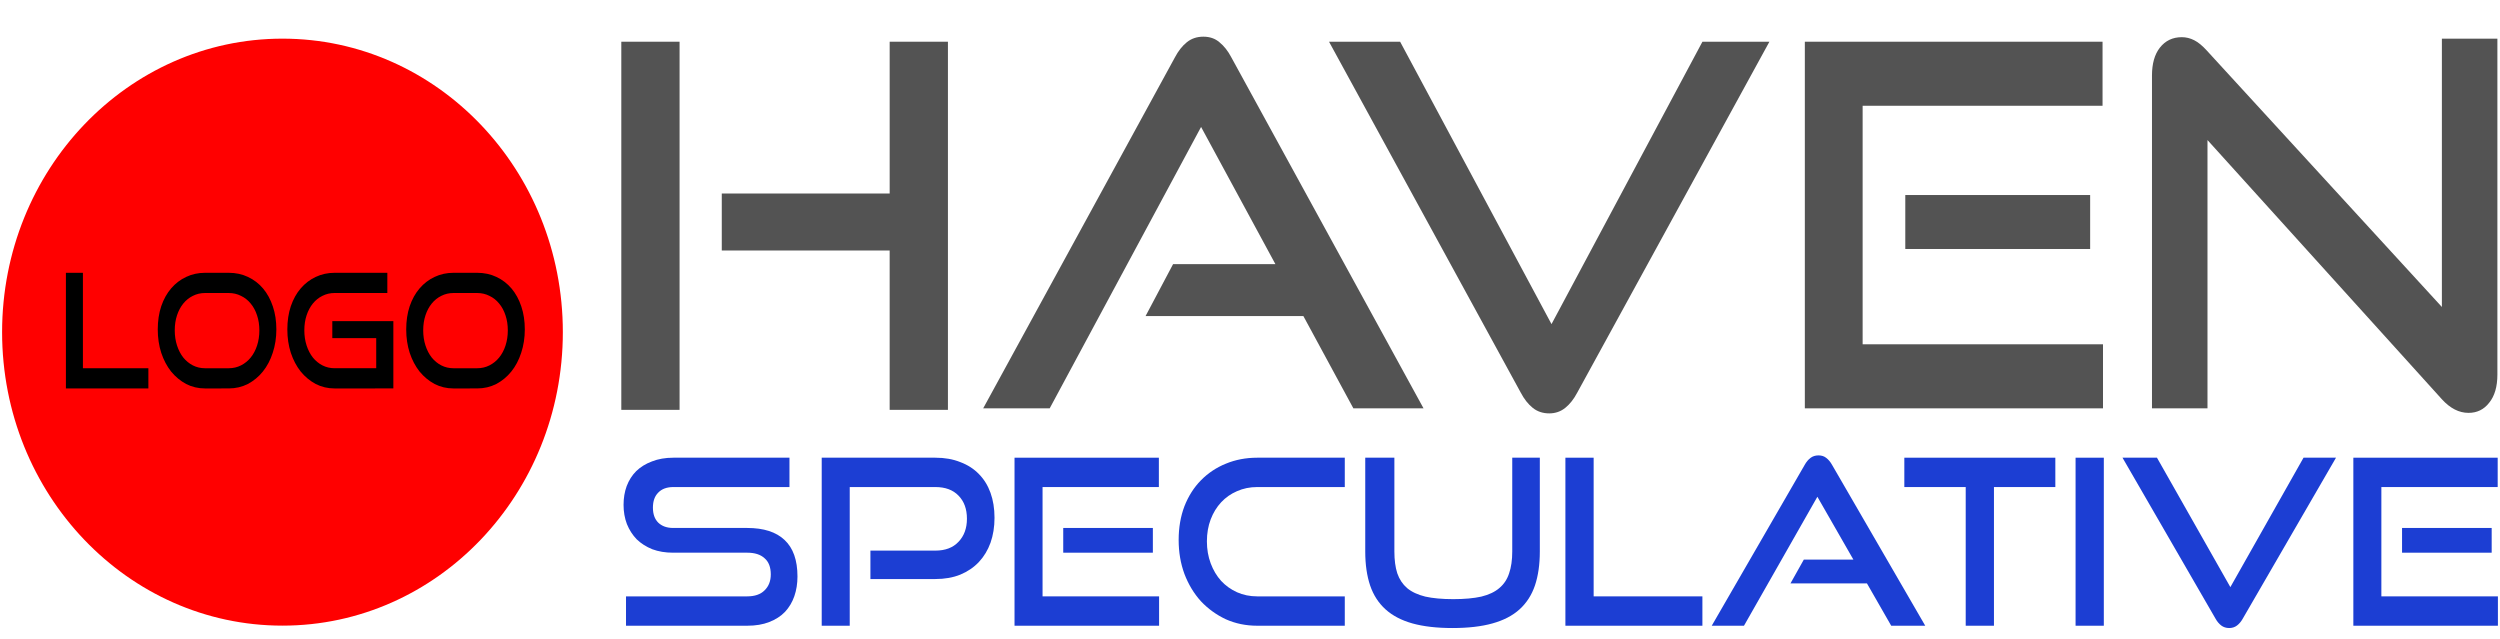
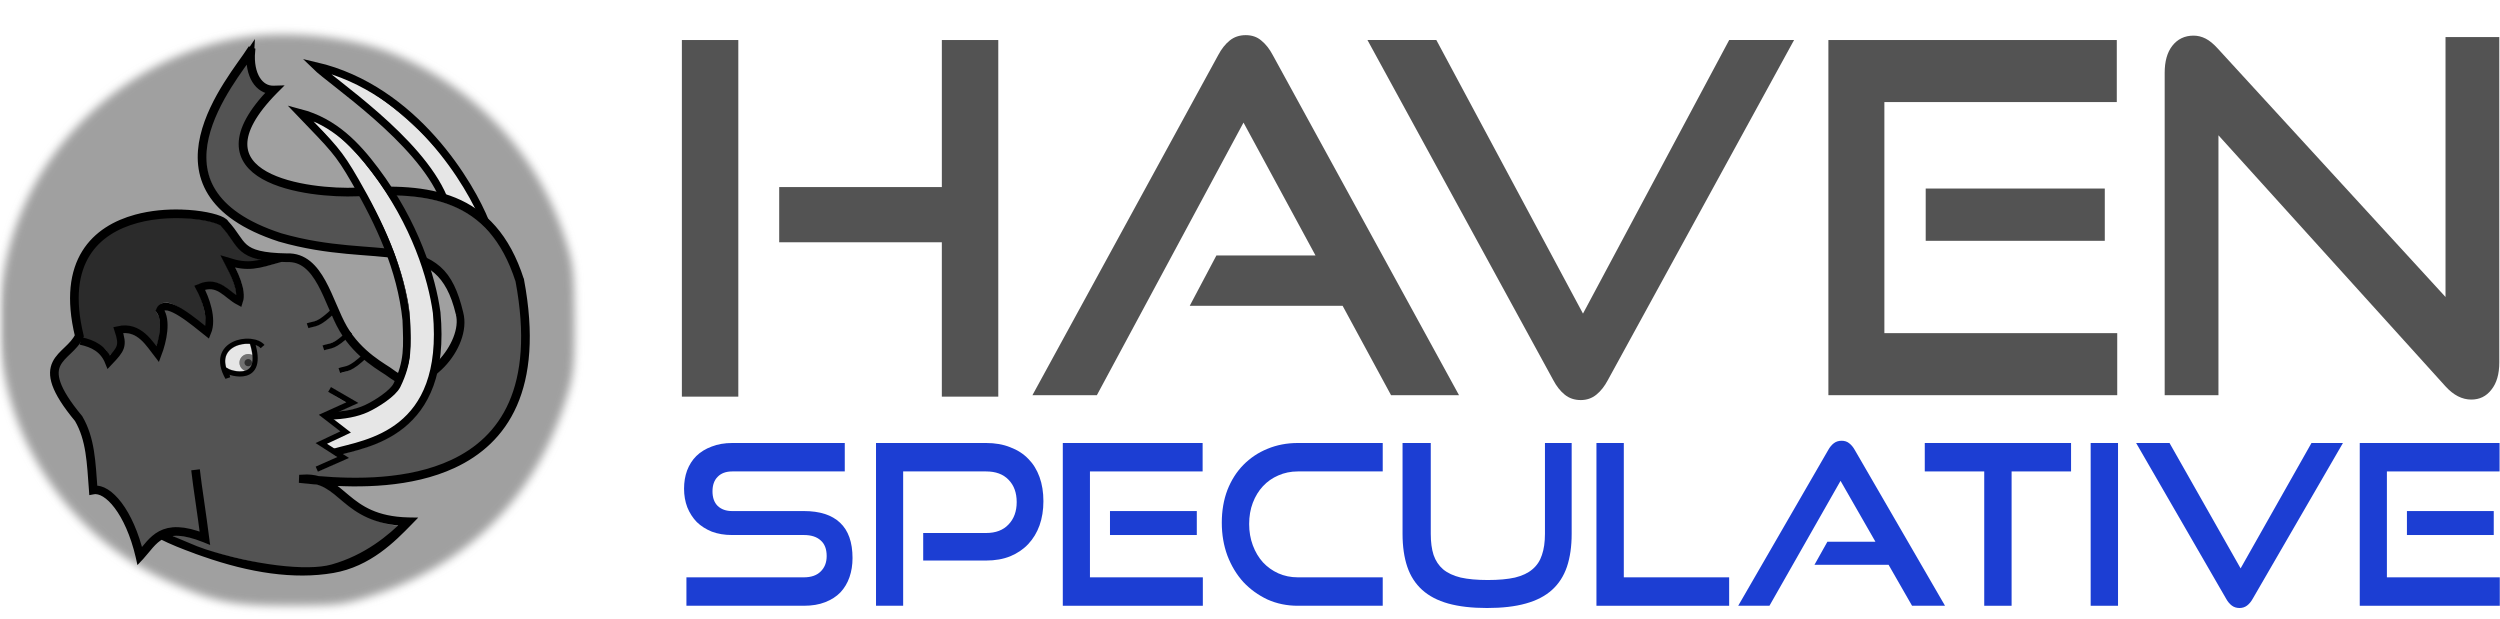
- <svg xmlns="http://www.w3.org/2000/svg" width="238.549" height="60.927" viewBox="0 0 238.549 60.927" version="1.1" id="svg2">
-   <defs id="defs8" />
-   <g transform="matrix(1.002341,0,0,0.9058051,-69.2762,40.40416)" style="font-style:normal;font-variant:normal;font-weight:normal;font-stretch:normal;font-size:37.413px;line-height:125%;font-family:'Good Times';-inkscape-font-specification:'Good Times, Normal';text-align:start;letter-spacing:0px;word-spacing:0px;writing-mode:lr-tb;text-anchor:start;fill:#000000;fill-opacity:0.675;stroke:none;stroke-width:1px;stroke-linecap:butt;stroke-linejoin:miter;stroke-opacity:1" id="text3348">
+ <svg xmlns="http://www.w3.org/2000/svg" xmlns:ns1="http://www.openswatchbook.org/uri/2009/osb" width="246.25" height="60.927" viewBox="0 0 246.25 60.927" version="1.1" id="svg2">
+   <defs id="defs8">
+     <linearGradient id="linearGradient3983" ns1:paint="solid">
+       <stop style="stop-color:#535353;stop-opacity:1;" offset="0" id="stop3981" />
+     </linearGradient>
+     <filter style="color-interpolation-filters:sRGB" id="filter2027" x="-0.017" width="1.034" y="-0.017" height="1.034">
+       <feGaussianBlur stdDeviation="0.397" id="feGaussianBlur2029" />
+     </filter>
+   </defs>
+   <g id="layer5" style="display:inline">
+     <path style="opacity:0.551;mix-blend-mode:normal;fill:#535353;stroke-width:0.312;filter:url(#filter2027)" d="M 23.842,3.688 C 15.211,5.049 7.256,10.809 3.134,18.681 c -4.215,8.05 -4.24,17.882 -0.065,25.809 3.06,5.81 7.799,10.26 13.722,12.884 4.418,1.957 6.146,2.291 11.8,2.277 4.563,-0.012 5.181,-0.081 7.683,-0.866 9.862,-3.095 16.565,-9.871 19.604,-19.816 0.633,-2.072 0.722,-3.028 0.7,-7.535 -0.023,-4.691 -0.103,-5.405 -0.883,-7.83 C 53.021,15.277 46.983,8.719 38.887,5.349 34.794,3.644 28.515,2.951 23.842,3.688 Z" id="path63" />
+   </g>
+   <g id="layer8" style="display:inline;mix-blend-mode:normal">
+     <path style="opacity:1;fill:#535353;fill-opacity:1;stroke:#535353;stroke-width:0.031;stroke-linejoin:miter;stroke-miterlimit:4;stroke-dasharray:none;stroke-dashoffset:0;stroke-opacity:1" d="m 27.609,56.242 c 2.354,0 -3.915,-1.067 -6.329,-1.778 -1.045,-0.308 -1.884,-0.29 -3.567,-1.263 l -0.787,-0.455 0.515,0.005 c 0.469,0.005 1.663,0.17 2.541,0.529 0.342,0.14 0.64,0.255 0.662,0.255 0.045,0 -0.074,-0.048 -0.588,-3.727 -0.204,-1.461 -0.328,-2.745 -0.351,-2.978 -0.024,-0.233 -0.066,-0.438 -0.094,-0.455 -0.028,-0.017 -0.043,-0.044 -0.272,-0.02 l -0.416,0.043 0.042,0.381 c 0.042,0.388 0.701,5.148 0.763,5.508 l 0.034,0.197 -0.387,-0.12 c -0.213,-0.066 -0.625,-0.162 -0.916,-0.213 -1.675,-0.292 -3.043,0.25 -4.172,1.533 -0.166,0.189 -0.314,0.344 -0.329,0.344 -0.015,0 -0.159,-0.38 -0.32,-0.844 -0.67,-1.926 -1.296,-3.214 -2.284,-4.208 -0.418,-0.421 -0.747,-0.711 -1.105,-0.883 -0.255,-0.122 -0.525,-0.222 -0.6,-0.222 -0.165,0 -0.187,-0.089 -0.241,-0.969 C 9.3,45.183 8.996,43.637 8.659,42.608 8.362,41.702 8.12,41.167 7.502,40.379 6.279,38.821 5.568,37.473 5.629,36.641 5.67,36.077 5.899,35.792 6.805,34.818 l 0.994,-1.069 0.388,0.106 c 1.177,0.322 1.947,0.97 2.402,2.226 0.04,0.109 0.108,0.058 0.542,-0.406 1.023,-1.094 1.12,-1.496 1.051,-2.247 -0.021,-0.23 -0.057,-0.485 -0.081,-0.567 -0.042,-0.149 -0.039,-0.15 0.295,-0.107 0.79,0.101 1.501,0.491 2.564,1.878 0.475,0.62 0.596,0.906 0.627,0.847 0.144,-0.268 0.584,-1.701 0.689,-2.24 0.194,-1.003 0.038,-2.096 -0.213,-2.684 -0.042,-0.098 -0.157,-0.224 0.132,-0.072 0.639,0.143 1.734,0.424 3.287,1.662 0.545,0.434 0.997,0.78 1.006,0.769 0.008,-0.011 0.094,-0.217 0.191,-0.458 0.403,-1.003 0.115,-2.207 -0.556,-3.764 -0.1,-0.233 -0.1,-0.233 0.061,-0.274 0.236,-0.059 0.864,8.45e-4 1.168,0.152 0.146,0.073 0.54,0.342 0.875,0.598 0.501,0.383 1.406,0.959 1.506,0.959 0.086,0 0.25,-0.845 0.243,-1.25 -0.011,-0.694 -0.262,-1.281 -0.843,-2.618 -0.021,-0.048 0.098,-0.044 0.395,0.013 0.551,0.107 1.672,0.105 2.277,-0.003 0.856,-0.153 1.929,-0.477 1.929,-0.583 0,-0.082 0.084,-0.09 0.575,-0.059 1.487,0.096 2.58,1.105 3.834,3.968 0.204,0.466 0.423,1.002 0.397,1.025 -0.798,0.688 -1.248,1.013 -1.828,1.134 -0.18,0.037 -0.343,0.094 -0.363,0.127 -0.049,0.079 0.012,0.374 0.089,0.374 0.034,0 0.282,-0.06 0.551,-0.132 0.507,-0.137 0.884,-0.415 1.352,-0.773 l 0.381,-0.291 0.34,0.69 c 0.187,0.38 0.44,0.909 0.535,1.051 l 0.171,0.26 -0.14,0.114 c -0.453,0.368 -0.874,0.631 -1.306,0.733 -0.257,0.06 -0.486,0.108 -0.486,0.148 0,0.118 0.11,0.369 0.155,0.368 0.022,-5.62e-4 0.238,-0.052 0.478,-0.115 0.511,-0.133 0.619,-0.232 1.022,-0.54 0.16,-0.122 0.477,-0.371 0.506,-0.363 0.036,0.01 0.167,0.162 0.232,0.234 0.108,0.12 0.415,0.476 0.699,0.777 l 0.658,0.695 -0.364,0.29 c -0.463,0.368 -0.605,0.613 -1.111,0.744 -0.221,0.057 -0.524,0.124 -0.621,0.124 -0.015,-1.49e-4 -0.028,0.038 0.015,0.181 0.074,0.246 0.087,0.257 0.27,0.217 0.771,-0.166 1.028,-0.39 1.654,-0.91 l 0.45,-0.373 0.546,0.402 c 0.453,0.334 1.061,0.662 2.528,1.651 0.2,0.135 -0.693,1.304 -1.618,1.923 -1.111,0.743 -2.609,1.006 -3.688,1.155 l -0.281,0.039 0.688,-0.338 c 0.239,-0.117 0.482,-0.231 0.679,-0.316 0.197,-0.084 0.288,-0.18 0.359,-0.194 0.029,-0.006 -2.027,-1.287 -2.458,-1.512 -0.053,-0.028 -0.288,0.374 -0.215,0.404 0.167,0.067 0.431,0.318 0.892,0.588 l 0.838,0.491 -0.214,0.092 c -0.644,0.276 -2.089,1.043 -2.387,1.085 -0.039,0.005 0.356,0.313 0.883,0.718 0.527,0.404 1.118,0.858 1.162,0.898 0.061,0.056 -0.187,0.196 -1.109,0.627 -0.654,0.305 -1.247,0.514 -1.247,0.536 0,0.022 0.462,0.334 1.027,0.693 0.565,0.359 1.07,0.67 1.047,0.692 -0.024,0.021 -0.401,0.254 -0.933,0.488 -0.533,0.234 -0.945,0.438 -0.959,0.449 -0.019,0.014 -0.166,0.294 -0.075,0.469 0.018,0.036 2.824,-1.29 2.841,-1.342 0.011,-0.032 -0.095,-0.123 -0.236,-0.202 -0.14,-0.079 -0.246,-0.152 -0.235,-0.163 0.011,-0.011 0.315,-0.095 0.676,-0.186 2.725,-0.69 4.68,-1.638 6.131,-3.108 1.001,-1.015 1.7,-2.299 2.21,-3.843 l 0.263,-0.795 0.592,-0.611 c 1.667,-1.719 2.36,-3.627 1.924,-5.448 -0.183,-0.764 -0.552,-1.866 -0.814,-2.434 -0.509,-1.103 -1.311,-1.981 -2.252,-2.533 -0.472,-0.277 -0.482,-0.288 -0.645,-0.719 -0.588,-1.551 -1.552,-3.571 -2.361,-4.991 -0.262,-0.459 -0.464,-0.846 -0.45,-0.86 0.014,-0.014 0.374,0.004 0.8,0.04 3.533,0.295 5.983,1.176 7.881,3.074 0.913,0.913 1.602,1.751 2.242,3.019 0.611,1.212 0.934,2.278 1.091,3.245 0.736,4.525 0.513,8.197 -0.757,11.092 -0.56,1.277 -1.271,2.345 -2.277,3.35 -2.407,2.407 -5.951,3.691 -10.831,4.048 -1.734,0.127 -5.059,0.047 -6.052,-0.152 -0.248,-0.05 -0.716,-0.067 -1.038,-0.09 l -0.482,-0.035 -0.034,0.422 c -0.019,0.232 0.008,0.296 0.016,0.304 0.008,0.008 0.42,0.058 0.916,0.111 1.419,0.15 1.502,0.243 3.219,1.666 1.799,1.491 3.559,2.263 5.591,2.544 l 0.296,0.041 -0.321,0.29 c -1.537,1.388 -4.844,3.113 -6.7,3.558 -1.34,0.321 -2.019,0.581 -3.623,0.565 -0.585,-0.006 -1.452,-0.032 -1.314,-0.032 z M 22.428,36.99 c -0.051,-0.103 0.146,0.004 0.146,-0.047 0,-0.074 0.056,-0.082 0.297,-0.043 1.188,0.195 2.022,-0.008 2.315,-0.837 0.106,-0.3 0.058,-1.447 -0.034,-1.932 -0.035,-0.182 -0.05,-0.344 -0.035,-0.359 0.015,-0.015 0.16,-0.004 0.225,0.112 l 0.088,0.156 0.365,0.125 0.197,-0.2 -0.156,-0.131 c -0.663,-0.554 -1.788,-0.563 -2.783,-0.122 -0.445,0.197 -0.862,0.59 -1.045,0.997 -0.117,0.26 -0.146,0.431 -0.144,0.856 0.002,0.549 -0.031,0.688 0.238,1.301 0.168,0.381 0.394,0.258 0.327,0.123 z" id="path1993" />
+     <path style="opacity:1;mix-blend-mode:normal;fill:#2b2b2b;fill-opacity:1;stroke:#535353;stroke-width:0.022;stroke-linejoin:miter;stroke-miterlimit:4;stroke-dasharray:none;stroke-dashoffset:0;stroke-opacity:1" d="m 10.582,34.81 c 0,-0.326 -0.604,-0.665 -0.932,-0.875 -0.286,-0.183 -0.806,-0.409 -1.188,-0.517 -0.224,-0.063 -0.419,-0.038 -0.419,-0.116 0,-0.052 -0.177,-0.672 -0.261,-1.073 -0.976,-4.7 0.383,-8.08 3.734,-9.769 2.084,-1.05 5.384,-1.28 8.181,-0.856 0.741,0.112 1.299,0.243 1.709,0.402 0.385,0.148 0.543,0.306 1.15,1.144 0.202,0.28 0.508,0.695 0.679,0.924 0.606,0.809 1.707,1.346 2.862,1.57 l 0.287,0.056 -0.177,0.043 c -0.097,0.024 -0.478,0.138 -0.903,0.14 -0.896,0.003 -1.391,0.008 -2.613,-0.36 -0.435,-0.131 -0.801,-0.23 -0.811,-0.219 -0.011,0.011 0.169,0.384 0.4,0.829 0.692,1.334 0.959,2.209 1.044,2.84 l 0.032,0.239 -0.111,-0.085 c -1.123,-0.855 -1.425,-1.114 -1.906,-1.24 -0.298,-0.078 -0.842,-0.085 -1.171,-0.017 -0.224,0.047 -0.789,0.221 -0.861,0.285 -0.019,0.017 0.104,0.314 0.273,0.661 0.316,0.647 0.525,1.601 0.642,2.173 0.084,0.409 0.129,1.16 0.075,1.239 -0.032,0.046 -0.149,-0.026 -0.518,-0.319 -1.492,-1.184 -2.628,-2.041 -3.317,-2.093 -0.522,-0.039 -0.781,0.179 -1.002,0.615 l -0.108,0.212 0.131,0.207 c 0.245,0.386 0.289,0.59 0.286,1.321 -0.003,0.65 -0.073,1.137 -0.251,1.736 l -0.134,0.314 -0.268,-0.3 c -0.834,-0.933 -1.416,-1.574 -2.329,-1.698 -0.387,-0.053 -0.502,-0.112 -1.094,0.004 -0.3,0.059 -0.362,0.085 -0.339,0.142 0.015,0.039 0.097,0.299 0.183,0.578 0.194,0.635 0.215,1.028 0.07,1.326 -0.099,0.204 -0.786,0.76 -0.842,0.758 -0.017,-6.28e-4 -0.181,-0.075 -0.181,-0.222 z" id="path1995" />
+     <path style="opacity:1;fill:#535353;fill-opacity:1;stroke:#535353;stroke-width:0.022;stroke-linejoin:miter;stroke-miterlimit:4;stroke-dasharray:none;stroke-dashoffset:0;stroke-opacity:1" d="m 36.258,24.521 c -2.61,-0.216 -4.337,-0.394 -5.856,-0.688 -2.175,-0.421 -3.725,-0.955 -5.32,-1.754 -2.022,-1.013 -3.359,-2.225 -4.09,-3.709 -0.481,-0.977 -0.767,-1.91 -0.731,-3.154 0.026,-0.894 0.116,-1.436 0.387,-2.349 0.497,-1.672 1.809,-4.008 3.463,-6.354 0.226,-0.32 0.291,-0.389 0.292,-0.306 7.28e-4,0.253 0.272,1.168 0.476,1.585 0.261,0.537 0.652,0.965 1.093,1.199 l 0.276,0.146 -0.321,0.362 c -0.836,0.941 -1.598,2.141 -1.944,3.034 -0.313,0.809 -0.39,1.742 -0.205,2.446 0.529,2.021 2.5,3.32 6.472,3.918 1.264,0.191 2.567,0.235 3.971,0.24 l 1.31,0.005 0.465,0.884 c 0.6,1.139 0.959,1.983 1.371,2.89 0.326,0.717 0.696,1.673 0.726,1.714 0.133,0.181 -0.193,0.025 -1.834,-0.111 z" id="path1997" />
+     <ellipse style="opacity:0.551;fill:#2b2b2b;fill-opacity:1;stroke:#535353;stroke-width:0.5;stroke-linejoin:miter;stroke-miterlimit:4;stroke-dasharray:none;stroke-dashoffset:0;stroke-opacity:1" id="path3987" cx="23.992" cy="35.633" rx="0.43" ry="0.32" />
+   </g>
+   <g id="layer7" style="display:inline">
+     <path style="display:inline;fill:#e6e6e6;fill-opacity:1;stroke:#000000;stroke-width:0.048;stroke-linejoin:miter;stroke-miterlimit:4;stroke-dasharray:none;stroke-dashoffset:0;stroke-opacity:1" d="M 43.991,19.853 C 43.18,17.979 43.554,18.897 42.203,17.05 40.853,15.204 39.199,13.327 37.178,11.332 35.158,9.336 34.076,8.485 31.996,7.25 31.418,6.907 30.973,6.62 31.007,6.612 c 0.034,-0.008 0.292,0.032 0.573,0.09 3.602,0.738 8.986,4.729 12.695,9.41 1.321,1.667 2.687,3.887 3.53,5.736 -1.783,-1.274 -2.276,-1.127 -3.814,-1.995 z" id="path1465-6" />
+     <path style="fill:#e6e6e6;fill-opacity:1;stroke:#000000;stroke-width:0.008;stroke-linejoin:miter;stroke-miterlimit:4;stroke-dasharray:none;stroke-dashoffset:0;stroke-opacity:1" d="m 23.293,36.558 c -0.339,-0.049 -0.678,-0.154 -0.832,-0.258 -0.05,-0.034 -0.115,-0.07 -0.143,-0.081 -0.031,-0.011 -0.055,-0.032 -0.059,-0.051 -0.078,-0.343 -0.096,-0.53 -0.074,-0.748 0.021,-0.203 0.051,-0.312 0.136,-0.495 0.263,-0.565 0.91,-0.953 1.743,-1.046 0.163,-0.018 0.467,-0.022 0.523,-0.007 0.039,0.011 0.052,0.047 0.137,0.39 0.156,0.627 0.188,1.151 0.092,1.531 -0.096,0.379 -0.367,0.646 -0.756,0.743 -0.173,0.043 -0.552,0.055 -0.767,0.024 z" id="path1529" />
+   </g>
+   <g id="layer4" style="display:inline">
+     <path id="Unnamed-1" style="color:#000000;font-style:normal;font-variant:normal;font-weight:normal;font-stretch:normal;font-size:medium;line-height:normal;font-family:sans-serif;font-variant-ligatures:normal;font-variant-position:normal;font-variant-caps:normal;font-variant-numeric:normal;font-variant-alternates:normal;font-variant-east-asian:normal;font-feature-settings:normal;font-variation-settings:normal;text-indent:0;text-align:start;text-decoration:none;text-decoration-line:none;text-decoration-style:solid;text-decoration-color:#000000;letter-spacing:normal;word-spacing:normal;text-transform:none;writing-mode:lr-tb;direction:ltr;text-orientation:mixed;dominant-baseline:auto;baseline-shift:baseline;text-anchor:start;white-space:normal;shape-padding:0;shape-margin:0;inline-size:0;clip-rule:nonzero;display:inline;overflow:visible;visibility:visible;isolation:auto;mix-blend-mode:normal;color-interpolation:sRGB;color-interpolation-filters:linearRGB;solid-color:#000000;solid-opacity:1;vector-effect:none;fill:#000000;fill-opacity:1;fill-rule:nonzero;stroke:#000000;stroke-width:0.75;stroke-linecap:butt;stroke-linejoin:miter;stroke-miterlimit:4;stroke-dasharray:none;stroke-dashoffset:0;stroke-opacity:1;color-rendering:auto;image-rendering:auto;shape-rendering:auto;text-rendering:auto;enable-background:accumulate;stop-color:#000000" d="M 24.66,5.016 C 24.238,5.675 23.31,6.866 22.381,8.35 21.452,9.833 20.523,11.61 20.094,13.455 c -0.429,1.845 -0.355,3.76 0.729,5.504 1.083,1.744 3.171,3.312 6.756,4.479 l 0.002,0.002 c 4.885,1.409 8.831,1.205 11.787,1.684 1.478,0.239 2.706,0.648 3.688,1.508 0.981,0.86 1.72,2.175 2.209,4.24 -0.492,-2.077 -1.14,-3.441 -2.141,-4.318 -1.001,-0.878 -2.251,-1.292 -3.738,-1.533 -2.974,-0.481 -6.907,-0.276 -11.775,-1.68 -3.571,-1.161 -5.635,-2.719 -6.701,-4.436 -1.066,-1.717 -1.14,-3.597 -0.715,-5.424 0.425,-1.827 1.35,-3.598 2.275,-5.076 0.877,-1.401 1.725,-2.504 2.18,-3.189 -0.068,1.1 0.128,2.022 0.527,2.668 0.399,0.646 0.997,1.011 1.689,1.025 -2.116,2.169 -2.976,3.896 -2.982,5.271 -0.006,1.392 0.864,2.41 2.146,3.133 2.565,1.446 6.791,1.751 9.172,1.646 3.404,-0.208 6.709,-0.181 9.5,0.969 2.79,1.15 5.072,3.418 6.445,7.713 0.996,5.324 0.594,9.249 -0.672,12.129 -1.266,2.881 -3.397,4.721 -5.873,5.875 -4.312,2.01 -9.666,1.932 -13.277,1.621 -0.439,-0.122 -0.924,-0.183 -1.496,-0.146 l -0.004,0.104 c 0.449,0.05 0.95,0.1 1.484,0.146 0.327,0.092 0.628,0.216 0.908,0.375 0.65,0.367 1.214,0.885 1.857,1.42 1.269,1.056 2.856,2.167 6.008,2.271 -1.573,1.599 -3.971,3.586 -7.33,4.531 -2.555,0.719 -7.907,0.01 -12.598,-1.496 4.505,1.572 8.81,2.254 12.625,1.596 3.519,-0.607 5.883,-3.02 7.461,-4.639 l 0.084,-0.086 -0.119,-0.002 c -3.214,-0.078 -4.783,-1.19 -6.064,-2.256 -0.641,-0.533 -1.209,-1.056 -1.873,-1.432 -0.167,-0.094 -0.34,-0.179 -0.521,-0.252 3.605,0.282 8.719,0.287 12.898,-1.662 2.494,-1.162 4.647,-3.02 5.924,-5.926 1.277,-2.905 1.679,-6.855 0.68,-12.195 l -0.002,-0.002 v -0.004 c -1.38,-4.319 -3.689,-6.619 -6.506,-7.779 -2.817,-1.16 -6.137,-1.185 -9.545,-0.977 -2.367,0.104 -6.588,-0.208 -9.115,-1.633 -1.264,-0.712 -2.1,-1.695 -2.094,-3.043 0.006,-1.348 0.863,-3.08 3.025,-5.277 l 0.092,-0.092 -0.131,0.004 C 26.269,8.84 25.669,8.483 25.264,7.826 24.859,7.17 24.653,6.213 24.756,5.049 Z m 20.604,25.855 c 0.405,1.534 -0.499,3.534 -1.832,4.928 -0.666,0.697 -1.439,1.242 -2.199,1.504 -0.76,0.262 -1.505,0.243 -2.135,-0.182 l -0.057,0.086 c 0.66,0.445 1.443,0.462 2.225,0.193 0.781,-0.269 1.565,-0.823 2.24,-1.529 1.351,-1.412 2.178,-3.407 1.758,-5 z M 17.846,21.014 c -1.386,-0.039 -2.947,0.084 -4.438,0.49 -1.988,0.542 -3.85,1.589 -4.99,3.43 -1.138,1.837 -1.55,4.46 -0.66,8.141 -0.258,0.56 -0.687,0.984 -1.117,1.396 -0.434,0.416 -0.871,0.819 -1.123,1.34 -0.252,0.521 -0.314,1.159 -0.008,2.025 0.306,0.865 0.977,1.963 2.189,3.422 1.178,2.018 1.231,4.301 1.438,7.012 l 0.004,0.057 0.055,-0.01 c 0.691,-0.125 1.57,0.392 2.402,1.498 0.833,1.106 1.618,2.794 2.133,4.977 l 0.021,0.094 0.066,-0.07 c 0.676,-0.735 1.201,-1.601 2.082,-2.068 0.881,-0.467 2.125,-0.548 4.26,0.309 l 0.082,0.033 L 20.23,53 c -0.258,-2.086 -0.774,-5.425 -0.877,-6.357 l -0.102,0.012 c 0.102,0.931 0.604,4.186 0.865,6.273 -2.098,-0.827 -3.364,-0.751 -4.264,-0.273 -0.883,0.468 -1.412,1.307 -2.049,2.018 C 13.287,52.526 12.511,50.854 11.68,49.75 10.856,48.656 9.977,48.109 9.234,48.209 9.031,45.523 8.975,43.236 7.787,41.203 l -0.002,-0.004 -0.004,-0.004 C 6.571,39.739 5.907,38.648 5.607,37.801 5.308,36.953 5.369,36.353 5.609,35.855 5.85,35.358 6.276,34.963 6.711,34.547 7.146,34.13 7.59,33.692 7.857,33.104 l 0.008,-0.016 -0.004,-0.02 C 6.969,29.395 7.381,26.801 8.504,24.988 c 1.123,-1.812 2.961,-2.847 4.932,-3.385 1.971,-0.537 4.075,-0.576 5.719,-0.398 0.822,0.089 1.53,0.232 2.047,0.393 0.259,0.08 0.468,0.163 0.621,0.246 0.153,0.083 0.245,0.168 0.271,0.229 l 0.004,0.008 0.006,0.008 c 0.923,0.984 1.211,1.797 1.904,2.385 0.693,0.587 1.779,0.928 4.273,0.967 h 0.002 0.002 c 0.791,-0.032 1.429,0.221 1.973,0.662 0.544,0.441 0.99,1.07 1.385,1.787 0.789,1.433 1.366,3.212 2.117,4.508 1.549,2.67 4.01,3.883 4.738,4.426 l 0.068,-0.082 c -0.746,-0.556 -3.182,-1.751 -4.717,-4.396 -0.742,-1.28 -1.321,-3.057 -2.117,-4.504 -0.398,-0.723 -0.851,-1.364 -1.41,-1.818 -0.559,-0.454 -1.225,-0.72 -2.039,-0.688 h -0.002 C 25.797,25.295 24.742,24.958 24.074,24.393 23.407,23.827 23.113,23.012 22.178,22.016 l 0.01,0.016 c -0.045,-0.102 -0.155,-0.191 -0.316,-0.279 -0.162,-0.088 -0.378,-0.172 -0.641,-0.254 -0.526,-0.163 -1.239,-0.307 -2.066,-0.396 -0.414,-0.045 -0.856,-0.075 -1.318,-0.088 z m -1.945,31.732 c 1.029,0.519 2.168,0.976 3.338,1.395 z m 3.338,1.395 0.145,0.061 c 0.26,0.098 0.514,0.178 0.771,0.27 -0.311,-0.102 -0.61,-0.22 -0.916,-0.33 z" />
+   </g>
+   <g id="layer6" style="display:inline">
+     <path style="display:inline;fill:#e6e6e6;fill-opacity:1;stroke:#000000;stroke-width:0.048;stroke-linejoin:miter;stroke-miterlimit:4;stroke-dasharray:none;stroke-dashoffset:0;stroke-opacity:1" d="m 31.923,44.026 c -0.026,-0.132 0.344,-0.097 -0.385,-0.303 -0.019,-0.005 0.225,-0.146 0.914,-0.447 0.69,-0.301 1.332,-0.623 1.332,-0.648 0,-0.026 -0.152,-0.222 -0.593,-0.638 l -0.855,-0.806 0.603,-0.037 c 0.331,-0.02 2.729,-0.306 4.122,-1.13 1.012,-0.598 1.767,-1.205 2.099,-1.686 0.332,-0.48 0.839,-1.732 1.07,-2.64 0.229,-0.9 0.224,-4.308 -0.009,-5.65 -0.696,-4.025 -2.371,-8.045 -5.364,-12.873 -1.496,-2.414 -2.348,-3.495 -4.081,-5.183 -0.481,-0.469 -0.847,-0.852 -0.812,-0.852 0.035,0 0.276,0.1 0.536,0.222 3.328,1.562 7.627,6.705 10.134,12.125 0.893,1.93 1.701,4.409 2.087,6.404 0.24,1.241 0.247,4.23 0.012,5.484 -0.666,3.558 -1.99,5.962 -5.062,7.426 -1.175,0.56 -2.175,0.913 -3.957,1.344 -0.742,0.179 -0.686,0.158 -1.402,0.162 -0.062,3.54e-4 -0.145,-0.055 -0.324,-0.16 z" id="path1465" />
+     <ellipse style="display:inline;opacity:0.551;fill:#000000;fill-opacity:1;stroke:#535353;stroke-width:0.5;stroke-linejoin:miter;stroke-miterlimit:4;stroke-dasharray:none;stroke-dashoffset:0;stroke-opacity:1" id="path4017" cx="24.455" cy="35.731" rx="0.617" ry="0.609" />
+   </g>
+   <g transform="matrix(1.002341,0,0,0.9058051,-61.39646,40.36586)" style="font-style:normal;font-variant:normal;font-weight:normal;font-stretch:normal;font-size:37.413px;line-height:125%;font-family:'Good Times';-inkscape-font-specification:'Good Times, Normal';text-align:start;letter-spacing:0px;word-spacing:0px;writing-mode:lr-tb;text-anchor:start;fill:#000000;fill-opacity:0.675;stroke:none;stroke-width:1px;stroke-linecap:butt;stroke-linejoin:miter;stroke-opacity:1" id="text3348">
    <path d="m 128.261,-1.59 z m 25.546,0.159 V -18.218 H 137.825 v -6.003 h 15.983 v -15.99 h 5.546 v 38.78 z m -25.546,0 V -40.211 h 5.546 v 38.78 z" style="font-style:normal;font-variant:normal;font-weight:normal;font-stretch:normal;font-size:37.413px;line-height:125%;font-family:'Good Times';-inkscape-font-specification:'Good Times, Normal';text-align:start;writing-mode:lr-tb;text-anchor:start;fill:#000000;fill-opacity:0.675" id="path4162" />
    <path d="m 162.711,-1.59 z m 35.24,0 -4.76,-9.722 h -15.022 l 2.62,-5.472 h 9.738 l -7.074,-14.449 -14.411,29.643 h -6.332 l 18.253,-36.974 q 0.48,-1.009 1.135,-1.594 0.655,-0.584 1.572,-0.584 0.917,0 1.528,0.584 0.655,0.584 1.135,1.594 l 18.297,36.974 z" style="font-style:normal;font-variant:normal;font-weight:normal;font-stretch:normal;font-size:37.413px;line-height:125%;font-family:'Good Times';-inkscape-font-specification:'Good Times, Normal';text-align:start;writing-mode:lr-tb;text-anchor:start;fill:#000000;fill-opacity:0.675" id="path4164" />
    <path d="m 195.633,-1.59 z m 0,-38.621 h 6.769 l 14.411,29.749 14.367,-29.749 h 6.376 l -18.297,36.974 q -0.48,1.009 -1.135,1.594 -0.655,0.584 -1.528,0.584 -0.917,0 -1.572,-0.584 -0.655,-0.584 -1.135,-1.594 z" style="font-style:normal;font-variant:normal;font-weight:normal;font-stretch:normal;font-size:37.413px;line-height:125%;font-family:'Good Times';-inkscape-font-specification:'Good Times, Normal';text-align:start;writing-mode:lr-tb;text-anchor:start;fill:#000000;fill-opacity:0.675" id="path4166" />
    <path d="m 240.929,-1.59 z m 0,0 V -40.211 h 28.341 v 6.747 h -22.839 v 25.127 h 22.882 v 6.747 z m 9.563,-16.787 v -5.684 h 17.598 v 5.684 z" style="font-style:normal;font-variant:normal;font-weight:normal;font-stretch:normal;font-size:37.413px;line-height:125%;font-family:'Good Times';-inkscape-font-specification:'Good Times, Normal';text-align:start;writing-mode:lr-tb;text-anchor:start;fill:#000000;fill-opacity:0.675" id="path4168" />
    <path d="m 273.976,-1.59 z m 5.284,-28.262 v 28.262 h -5.284 V -36.651 q 0,-1.859 0.742,-2.922 0.786,-1.116 2.096,-1.116 0.611,0 1.179,0.319 0.568,0.319 1.179,1.062 l 22.402,27.04 v -28.262 h 5.284 v 35.38 q 0,1.912 -0.786,2.975 -0.742,1.062 -1.965,1.062 -1.354,0 -2.533,-1.434 z" style="font-style:normal;font-variant:normal;font-weight:normal;font-stretch:normal;font-size:37.413px;line-height:125%;font-family:'Good Times';-inkscape-font-specification:'Good Times, Normal';text-align:start;writing-mode:lr-tb;text-anchor:start;fill:#000000;fill-opacity:0.675" id="path4170" />
  </g>
-   <g id="layer1" style="display:none" transform="translate(-45.49485,42.68255)">
-     <text xml:space="preserve" style="font-style:normal;font-variant:normal;font-weight:normal;font-stretch:normal;line-height:0%;font-family:'Good Times';-inkscape-font-specification:'Good Times, Normal';text-align:start;letter-spacing:0px;word-spacing:0px;writing-mode:lr-tb;text-anchor:start;fill:#000000;fill-opacity:0.675;stroke:none;stroke-width:1px;stroke-linecap:butt;stroke-linejoin:miter;stroke-opacity:1" x="-2.086" y="34.2" id="text3348-1" transform="scale(0.8179115,1.222626)">
-       <tspan id="tspan3350-2" x="-2.086" y="34.2" style="font-style:normal;font-variant:normal;font-weight:normal;font-stretch:normal;font-size:37.413px;line-height:125%;font-family:'Good Times';-inkscape-font-specification:'Good Times, Normal';text-align:start;writing-mode:lr-tb;text-anchor:start;fill:#000000;fill-opacity:0.675">haven<tspan style="font-style:normal;font-variant:normal;font-weight:normal;font-stretch:normal;font-size:37.413px;line-height:125%;font-family:'Good Times';-inkscape-font-specification:'Good Times, Normal';text-align:start;writing-mode:lr-tb;text-anchor:start;fill:#1c3ed3;fill-opacity:1" id="tspan4152-1">quarterly</tspan>
-       </tspan>
-     </text>
-   </g>
-   <g aria-label="SPECULATIVE" transform="matrix(1.414723,0,0,1.470239,-73.11786,-33.86403)" id="flowRoot4179" style="font-style:normal;font-variant:normal;font-weight:normal;font-stretch:normal;line-height:0.01%;font-family:'Good Times';-inkscape-font-specification:'Good Times, Normal';text-align:start;letter-spacing:0px;word-spacing:0px;writing-mode:lr-tb;text-anchor:start;fill:#1c3ed3;fill-opacity:1;stroke:none;stroke-width:1px;stroke-linecap:butt;stroke-linejoin:miter;stroke-opacity:1">
+   <g aria-label="SPECULATIVE" transform="matrix(1.414723,0,0,1.470239,-65.23812,-33.90233)" id="flowRoot4179" style="font-style:normal;font-variant:normal;font-weight:normal;font-stretch:normal;line-height:0.01%;font-family:'Good Times';-inkscape-font-specification:'Good Times, Normal';text-align:start;letter-spacing:0px;word-spacing:0px;writing-mode:lr-tb;text-anchor:start;fill:#1c3ed3;fill-opacity:1;stroke:none;stroke-width:1px;stroke-linecap:butt;stroke-linejoin:miter;stroke-opacity:1">
    <path d="m 93.906,63.643 v -1.905 h 8.175 q 0.765,0 1.17,-0.39 0.42,-0.39 0.42,-1.035 0,-0.705 -0.42,-1.05 -0.405,-0.36 -1.17,-0.36 h -5.01 q -0.765,0 -1.395,-0.225 -0.615,-0.24 -1.05,-0.645 -0.42,-0.42 -0.66,-0.99 -0.225,-0.57 -0.225,-1.245 0,-0.66 0.21,-1.215 0.225,-0.57 0.645,-0.975 0.435,-0.405 1.065,-0.63 0.63,-0.24 1.44,-0.24 h 7.83 v 1.905 h -7.83 q -0.66,0 -1.02,0.36 -0.36,0.345 -0.36,0.975 0,0.63 0.36,0.975 0.375,0.345 1.005,0.345 h 4.995 q 1.665,0 2.52,0.78 0.87,0.78 0.87,2.37 0,0.69 -0.21,1.275 -0.21,0.585 -0.63,1.02 -0.42,0.42 -1.065,0.66 -0.63,0.24 -1.485,0.24 z" style="font-size:15px;line-height:1.25" id="path54" />
    <path d="m 110.391,60.613 v -1.845 h 4.38 q 1.005,0 1.56,-0.57 0.57,-0.57 0.57,-1.5 0,-0.945 -0.57,-1.5 -0.555,-0.555 -1.56,-0.555 h -5.775 v 9 h -1.89 v -10.905 h 7.665 q 0.945,0 1.68,0.285 0.75,0.27 1.26,0.78 0.51,0.495 0.78,1.215 0.27,0.72 0.27,1.62 0,0.885 -0.27,1.62 -0.27,0.72 -0.78,1.245 -0.51,0.525 -1.26,0.825 -0.735,0.285 -1.68,0.285 z" style="font-size:15px;line-height:1.25" id="path56" />
    <path d="m 120.111,63.643 v -10.905 h 9.735 v 1.905 h -7.845 v 7.095 h 7.86 v 1.905 z m 3.285,-4.74 v -1.605 h 6.045 v 1.605 z" style="font-size:15px;line-height:1.25" id="path58" />
    <path d="m 136.476,63.643 q -1.14,0 -2.115,-0.42 -0.96,-0.435 -1.68,-1.17 -0.705,-0.75 -1.11,-1.77 -0.39,-1.02 -0.39,-2.205 0,-1.2 0.39,-2.19 0.405,-0.99 1.11,-1.68 0.72,-0.705 1.68,-1.08 0.975,-0.39 2.115,-0.39 h 5.91 v 1.905 h -5.91 q -0.735,0 -1.365,0.27 -0.615,0.255 -1.065,0.72 -0.45,0.465 -0.705,1.11 -0.255,0.645 -0.255,1.425 0,0.765 0.255,1.425 0.255,0.66 0.705,1.14 0.45,0.465 1.065,0.735 0.63,0.27 1.365,0.27 h 5.91 v 1.905 z" style="font-size:15px;line-height:1.25" id="path60" />
    <path d="m 153.681,52.738 h 1.86 v 6.09 q 0,1.26 -0.33,2.205 -0.33,0.93 -1.035,1.545 -0.705,0.615 -1.83,0.915 -1.11,0.3 -2.7,0.3 -1.575,0 -2.7,-0.3 -1.11,-0.3 -1.815,-0.915 -0.705,-0.615 -1.035,-1.545 -0.33,-0.945 -0.33,-2.205 v -6.09 h 1.965 v 6.09 q 0,0.825 0.195,1.41 0.21,0.585 0.66,0.96 0.465,0.375 1.23,0.555 0.765,0.165 1.89,0.165 1.125,0 1.89,-0.165 0.765,-0.18 1.215,-0.555 0.465,-0.375 0.66,-0.96 0.21,-0.585 0.21,-1.41 z" style="font-size:15px;line-height:1.25" id="path62" />
    <path d="m 157.266,63.643 v -10.905 h 1.905 v 9 h 7.335 v 1.905 z" style="font-size:15px;line-height:1.25" id="path64" />
    <path d="m 179.241,63.643 -1.635,-2.745 h -5.16 l 0.9,-1.545 h 3.345 l -2.43,-4.08 -4.95,8.37 h -2.175 l 6.27,-10.44 q 0.165,-0.285 0.39,-0.45 0.225,-0.165 0.54,-0.165 0.315,0 0.525,0.165 0.225,0.165 0.39,0.45 l 6.285,10.44 z" style="font-size:15px;line-height:1.25" id="path66" />
    <path d="m 184.266,63.643 v -9 h -4.14 v -1.905 h 10.185 v 1.905 h -4.14 v 9 z" style="font-size:15px;line-height:1.25" id="path68" />
    <path d="m 191.676,63.643 v -10.905 h 1.905 v 10.905 z" style="font-size:15px;line-height:1.25" id="path70" />
    <path d="m 194.841,52.738 h 2.325 l 4.95,8.4 4.935,-8.4 h 2.19 l -6.285,10.44 q -0.165,0.285 -0.39,0.45 -0.225,0.165 -0.525,0.165 -0.315,0 -0.54,-0.165 -0.225,-0.165 -0.39,-0.45 z" style="font-size:15px;line-height:1.25" id="path72" />
    <path d="m 210.411,63.643 v -10.905 h 9.735 v 1.905 h -7.845 v 7.095 h 7.86 v 1.905 z m 3.285,-4.74 v -1.605 h 6.045 v 1.605 z" style="font-size:15px;line-height:1.25" id="path74" />
  </g>
-   <ellipse style="fill:#ff0000;fill-rule:evenodd" id="path79" cx="26.953" cy="31.693" rx="26.753" ry="28.005" />
-   <g aria-label="logo" transform="scale(0.9173936,1.090045)" id="text83" style="font-style:normal;font-weight:normal;font-size:13.924px;line-height:1.25;font-family:sans-serif;fill:#000000;fill-opacity:1;stroke:none;stroke-width:0.87">
-     <path d="m 6.856,34.003 z m 0,0 V 23.881 H 8.624 v 8.354 h 6.809 v 1.768 z" style="font-style:normal;font-variant:normal;font-weight:normal;font-stretch:normal;font-size:13.924px;font-family:'Good Times';-inkscape-font-specification:'Good Times';stroke-width:0.87" id="path85" />
-     <path d="m 16.408,34.003 z m 4.915,0 q -1.058,0 -1.963,-0.39 -0.891,-0.404 -1.559,-1.086 -0.654,-0.696 -1.03,-1.643 -0.362,-0.947 -0.362,-2.047 0,-1.114 0.362,-2.033 0.376,-0.919 1.03,-1.559 0.668,-0.654 1.559,-1.003 0.905,-0.362 1.963,-0.362 h 2.465 q 1.1,0 2.005,0.362 0.919,0.362 1.573,1.016 0.654,0.654 1.016,1.573 0.362,0.905 0.362,2.005 0,1.1 -0.376,2.047 -0.362,0.947 -1.03,1.643 -0.654,0.682 -1.559,1.086 -0.905,0.39 -1.991,0.39 z m 2.465,-1.768 q 0.696,0 1.281,-0.251 0.585,-0.251 1.003,-0.682 0.432,-0.446 0.668,-1.058 0.237,-0.613 0.237,-1.323 0,-0.71 -0.237,-1.309 -0.237,-0.613 -0.668,-1.044 -0.418,-0.432 -1.003,-0.668 -0.585,-0.251 -1.281,-0.251 h -2.465 q -0.682,0 -1.267,0.251 -0.571,0.237 -0.989,0.668 -0.418,0.432 -0.654,1.03 -0.237,0.599 -0.237,1.323 0,0.71 0.237,1.323 0.237,0.613 0.654,1.058 0.418,0.432 0.989,0.682 0.585,0.251 1.267,0.251 z" style="font-style:normal;font-variant:normal;font-weight:normal;font-stretch:normal;font-size:13.924px;font-family:'Good Times';-inkscape-font-specification:'Good Times';stroke-width:0.87" id="path87" />
-     <path d="m 29.886,34.003 z m 4.915,0 q -1.058,0 -1.963,-0.39 -0.891,-0.404 -1.559,-1.086 -0.654,-0.696 -1.03,-1.643 -0.362,-0.947 -0.362,-2.047 0,-1.114 0.362,-2.033 0.376,-0.919 1.03,-1.559 0.668,-0.654 1.559,-1.003 0.905,-0.362 1.963,-0.362 h 5.486 v 1.768 h -5.486 q -0.682,0 -1.267,0.251 -0.571,0.237 -0.989,0.668 -0.418,0.432 -0.654,1.03 -0.237,0.599 -0.237,1.323 0,0.71 0.237,1.323 0.237,0.613 0.654,1.058 0.418,0.432 0.989,0.682 0.585,0.251 1.267,0.251 h 4.33 v -2.632 h -4.567 v -1.49 h 6.349 v 5.89 z" style="font-style:normal;font-variant:normal;font-weight:normal;font-stretch:normal;font-size:13.924px;font-family:'Good Times';-inkscape-font-specification:'Good Times';stroke-width:0.87" id="path89" />
-     <path d="m 42.25,34.003 z m 4.915,0 q -1.058,0 -1.963,-0.39 -0.891,-0.404 -1.559,-1.086 -0.654,-0.696 -1.03,-1.643 -0.362,-0.947 -0.362,-2.047 0,-1.114 0.362,-2.033 0.376,-0.919 1.03,-1.559 0.668,-0.654 1.559,-1.003 0.905,-0.362 1.963,-0.362 h 2.465 q 1.1,0 2.005,0.362 0.919,0.362 1.573,1.016 0.654,0.654 1.016,1.573 0.362,0.905 0.362,2.005 0,1.1 -0.376,2.047 -0.362,0.947 -1.03,1.643 -0.654,0.682 -1.559,1.086 -0.905,0.39 -1.991,0.39 z m 2.465,-1.768 q 0.696,0 1.281,-0.251 0.585,-0.251 1.003,-0.682 0.432,-0.446 0.668,-1.058 0.237,-0.613 0.237,-1.323 0,-0.71 -0.237,-1.309 -0.237,-0.613 -0.668,-1.044 -0.418,-0.432 -1.003,-0.668 -0.585,-0.251 -1.281,-0.251 h -2.465 q -0.682,0 -1.267,0.251 -0.571,0.237 -0.989,0.668 -0.418,0.432 -0.654,1.03 -0.237,0.599 -0.237,1.323 0,0.71 0.237,1.323 0.237,0.613 0.654,1.058 0.418,0.432 0.989,0.682 0.585,0.251 1.267,0.251 z" style="font-style:normal;font-variant:normal;font-weight:normal;font-stretch:normal;font-size:13.924px;font-family:'Good Times';-inkscape-font-specification:'Good Times';stroke-width:0.87" id="path91" />
+   <g id="g83" transform="matrix(0.1032176,0,0,0.1042276,-6.654092,-3.072123)">
+     <path id="Unnamed #3-1" fill="none" stroke="#000000" stroke-width="1" d="m 358,337.33 c 7.67,-2.66 9.33,0.34 25.67,-15" style="stroke-width:4.821;stroke-miterlimit:4;stroke-dasharray:none" />
+     <path id="Unnamed #2-3" fill="none" stroke="#000000" stroke-width="1" d="m 332.133,273.467 c -0.03,0.01 7.7e-4,0.002 -0.091,0.029 -22.31,6.446 -30.569,9.166 -50.042,3.174 6,11.5 14.17,27.16 10.67,37.66 -12.5,-6.5 -19.67,-20.5 -37.67,-13 5.5,10 12.83,29.34 7.33,42.34 -11.5,-9 -39.83,-33.5 -45.33,-21 7,9.5 3,28.66 -2,41.66 -7.5,-9.5 -17.67,-27.5 -37.67,-23 5,15 3,17.84 -9,30.34 -5,-12.5 -15,-17.5 -27,-20" style="stroke:#000000;stroke-width:7.231;stroke-miterlimit:4;stroke-dasharray:none;stroke-opacity:1" />
+     <path id="Unnamed #3-1-0" fill="none" stroke="#000000" stroke-width="1" d="m 373.04,358.223 c 7.67,-2.66 9.33,0.34 25.67,-15" style="stroke-width:4.821;stroke-miterlimit:4;stroke-dasharray:none" />
+     <path id="Unnamed #3-1-02" fill="none" stroke="#000000" stroke-width="1" d="m 388.31,379.682 c 7.67,-2.66 9.33,0.34 25.67,-15" style="stroke-width:4.821;stroke-miterlimit:4;stroke-dasharray:none" />
+   </g>
+   <g id="layer3" style="display:inline">
+     <path id="Unnamed #1-5" fill="none" stroke="#000000" stroke-width="1" d="M 32.967,44.55 C 36.044,43.657 44.113,42.813 43.012,30.793 42.541,27.372 40.928,22.063 36.953,16.776 c -1.836,-2.443 -4.015,-4.773 -7.413,-5.668 3.289,3.43 3.767,3.814 5.446,6.727 2.354,4.082 4.524,8.635 5.035,13.683 0.098,2.64 0.208,4.108 -0.922,6.428 -0.398,0.817 -2.065,1.869 -3.007,2.301 -0.943,0.432 -2.161,0.68 -3.736,0.719 M 47.805,21.848 C 46.412,18.357 40.931,8.78 31.074,6.487 32.725,8.103 41.262,13.732 43.678,19.464" style="stroke-width:0.75;stroke-miterlimit:4;stroke-dasharray:none" />
+     <path style="fill:none;stroke:#000000;stroke-width:0.546;stroke-linecap:butt;stroke-linejoin:miter;stroke-miterlimit:4;stroke-dasharray:none;stroke-opacity:1" d="m 32.462,38.36 2.242,1.302 -2.773,1.256 2.115,1.631 -2.401,1.128 2.158,1.386 -2.599,1.15" id="path1345" />
+     <ellipse style="opacity:0.551;fill:#000000;fill-opacity:1;stroke:#535353;stroke-width:0.5;stroke-linejoin:miter;stroke-miterlimit:4;stroke-dasharray:none;stroke-dashoffset:0;stroke-opacity:1" id="path3989" cx="24.448" cy="35.719" rx="0.617" ry="0.602" />
+     <path id="Unnamed #4-3" fill="none" stroke="#000000" stroke-width="1" d="m 25.865,34.137 c -1.032,-1.216 -5.401,-0.417 -3.44,3.057 -0.043,-0.335 -0.405,-0.933 -0.095,-0.672 0.31,0.261 3.845,1.341 2.503,-2.841" style="stroke-width:0.5;stroke-miterlimit:4;stroke-dasharray:none" />
  </g>
</svg>
